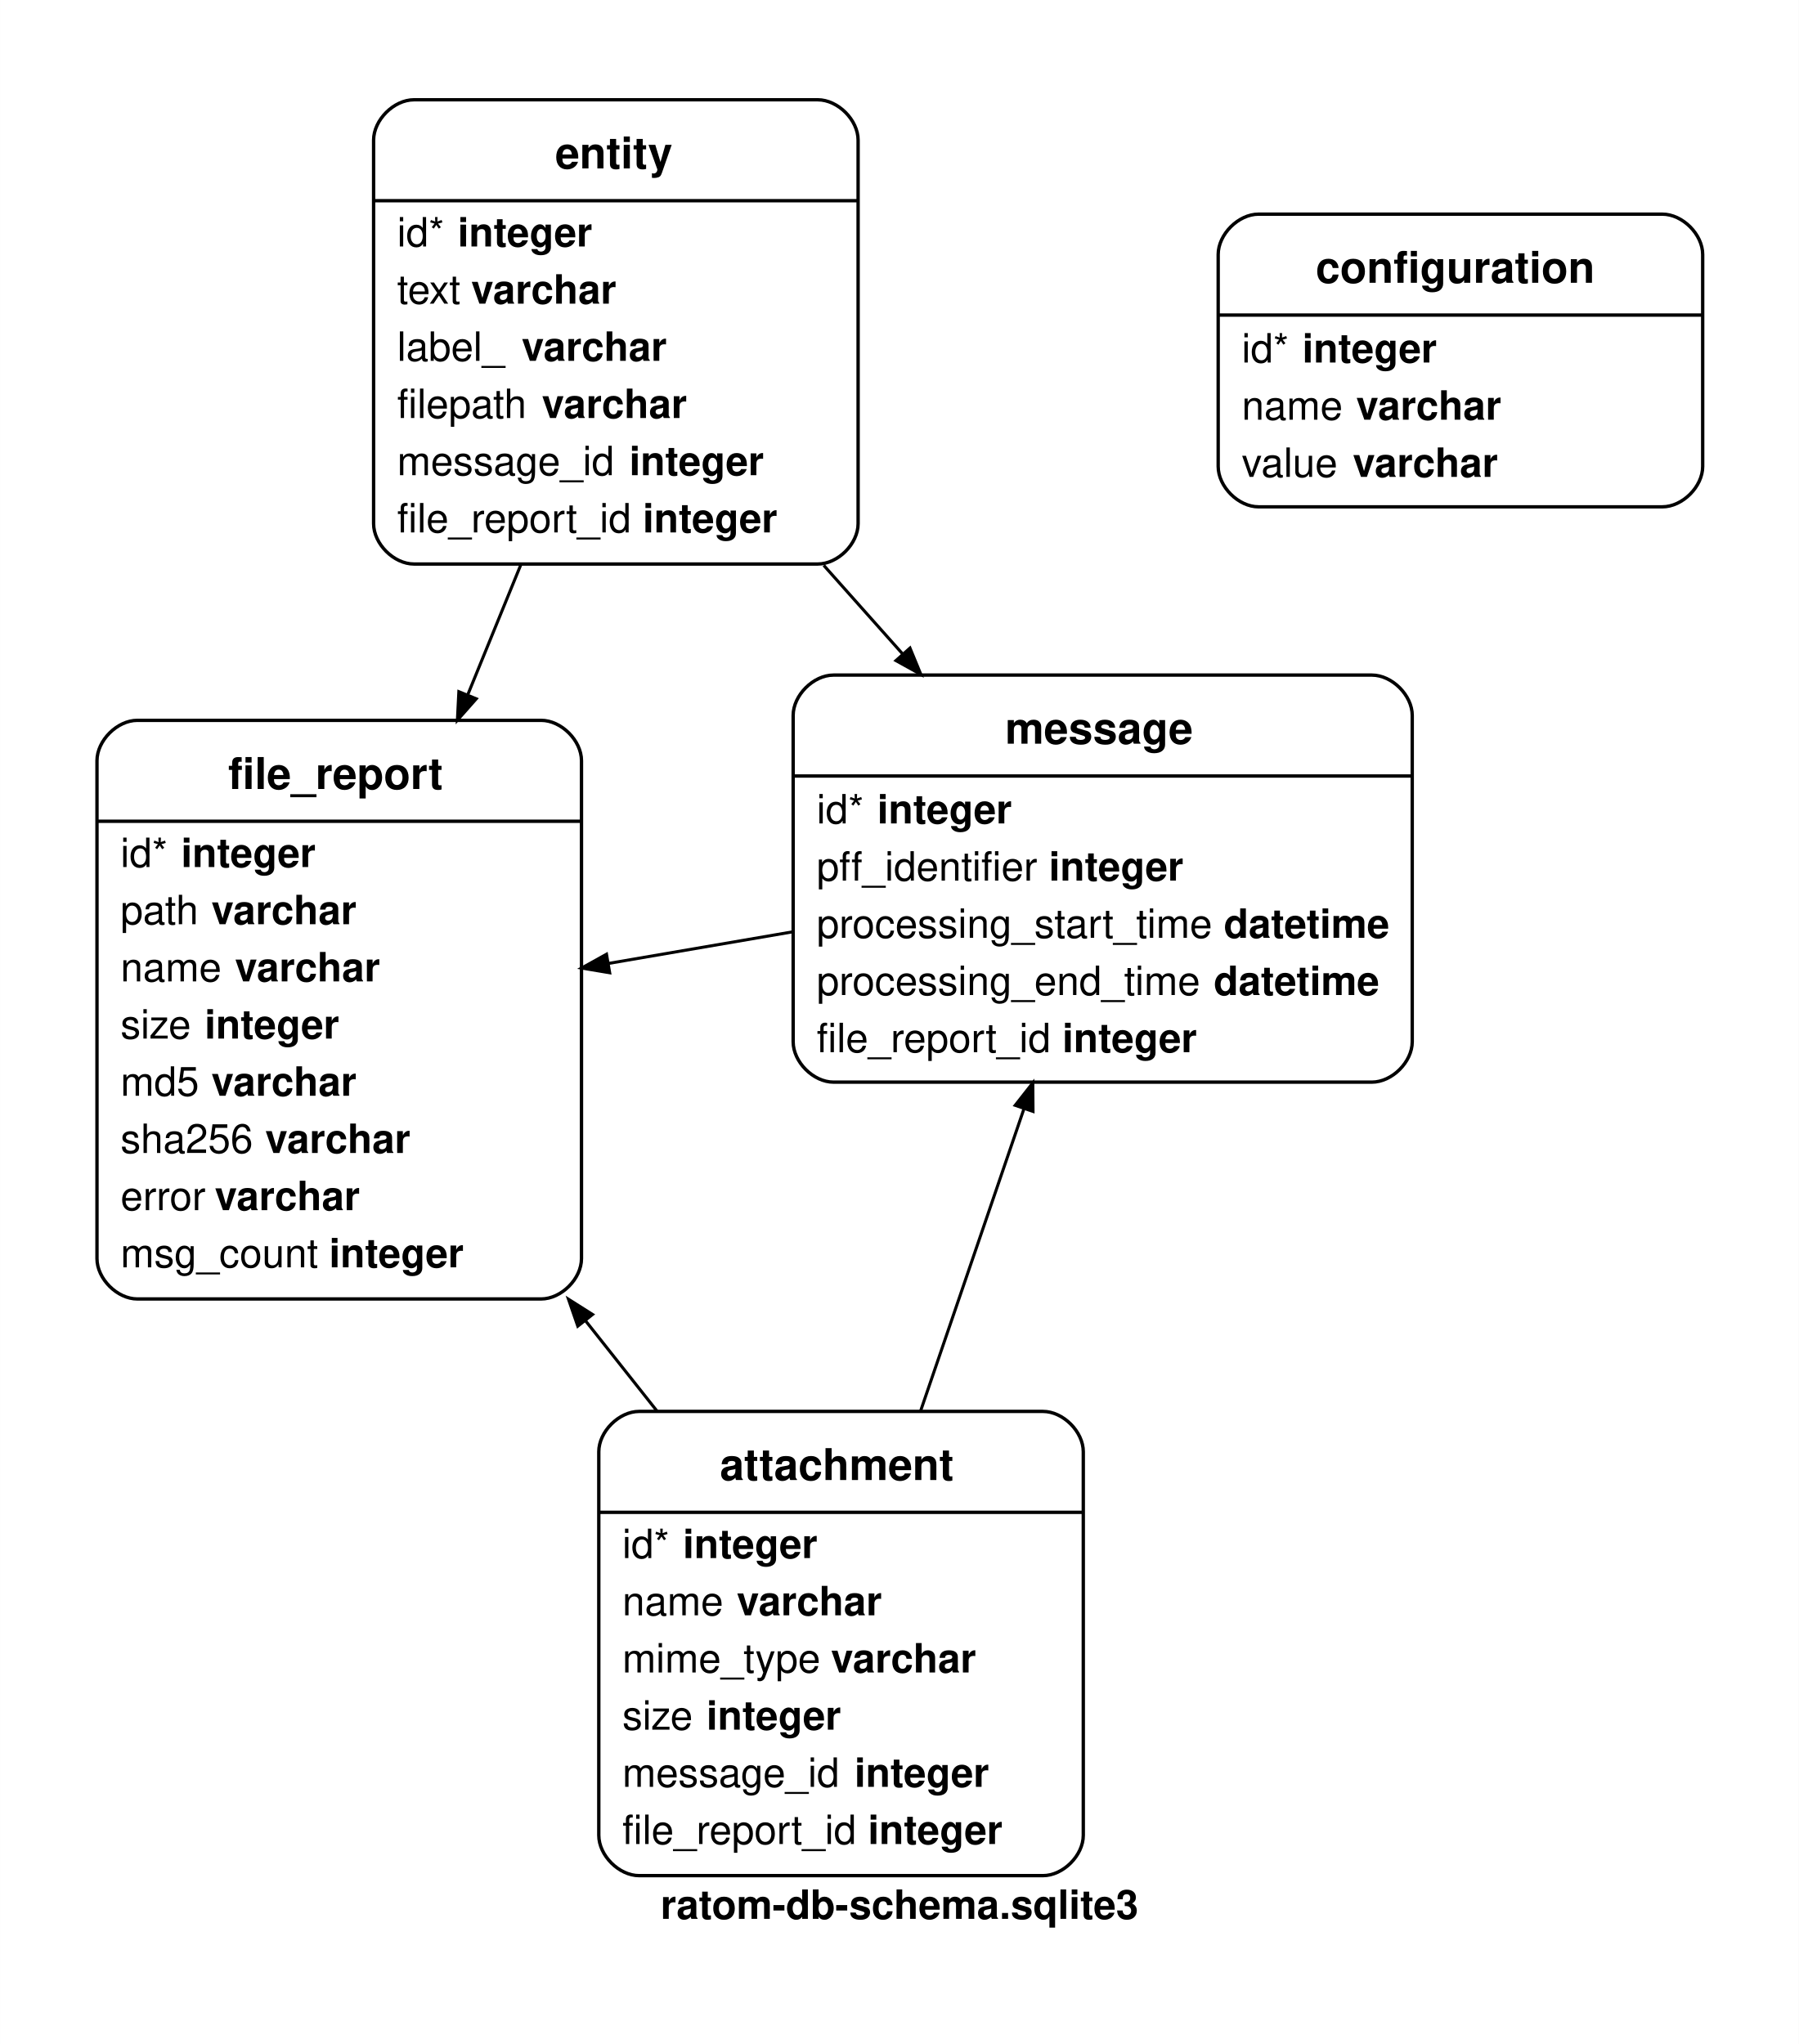
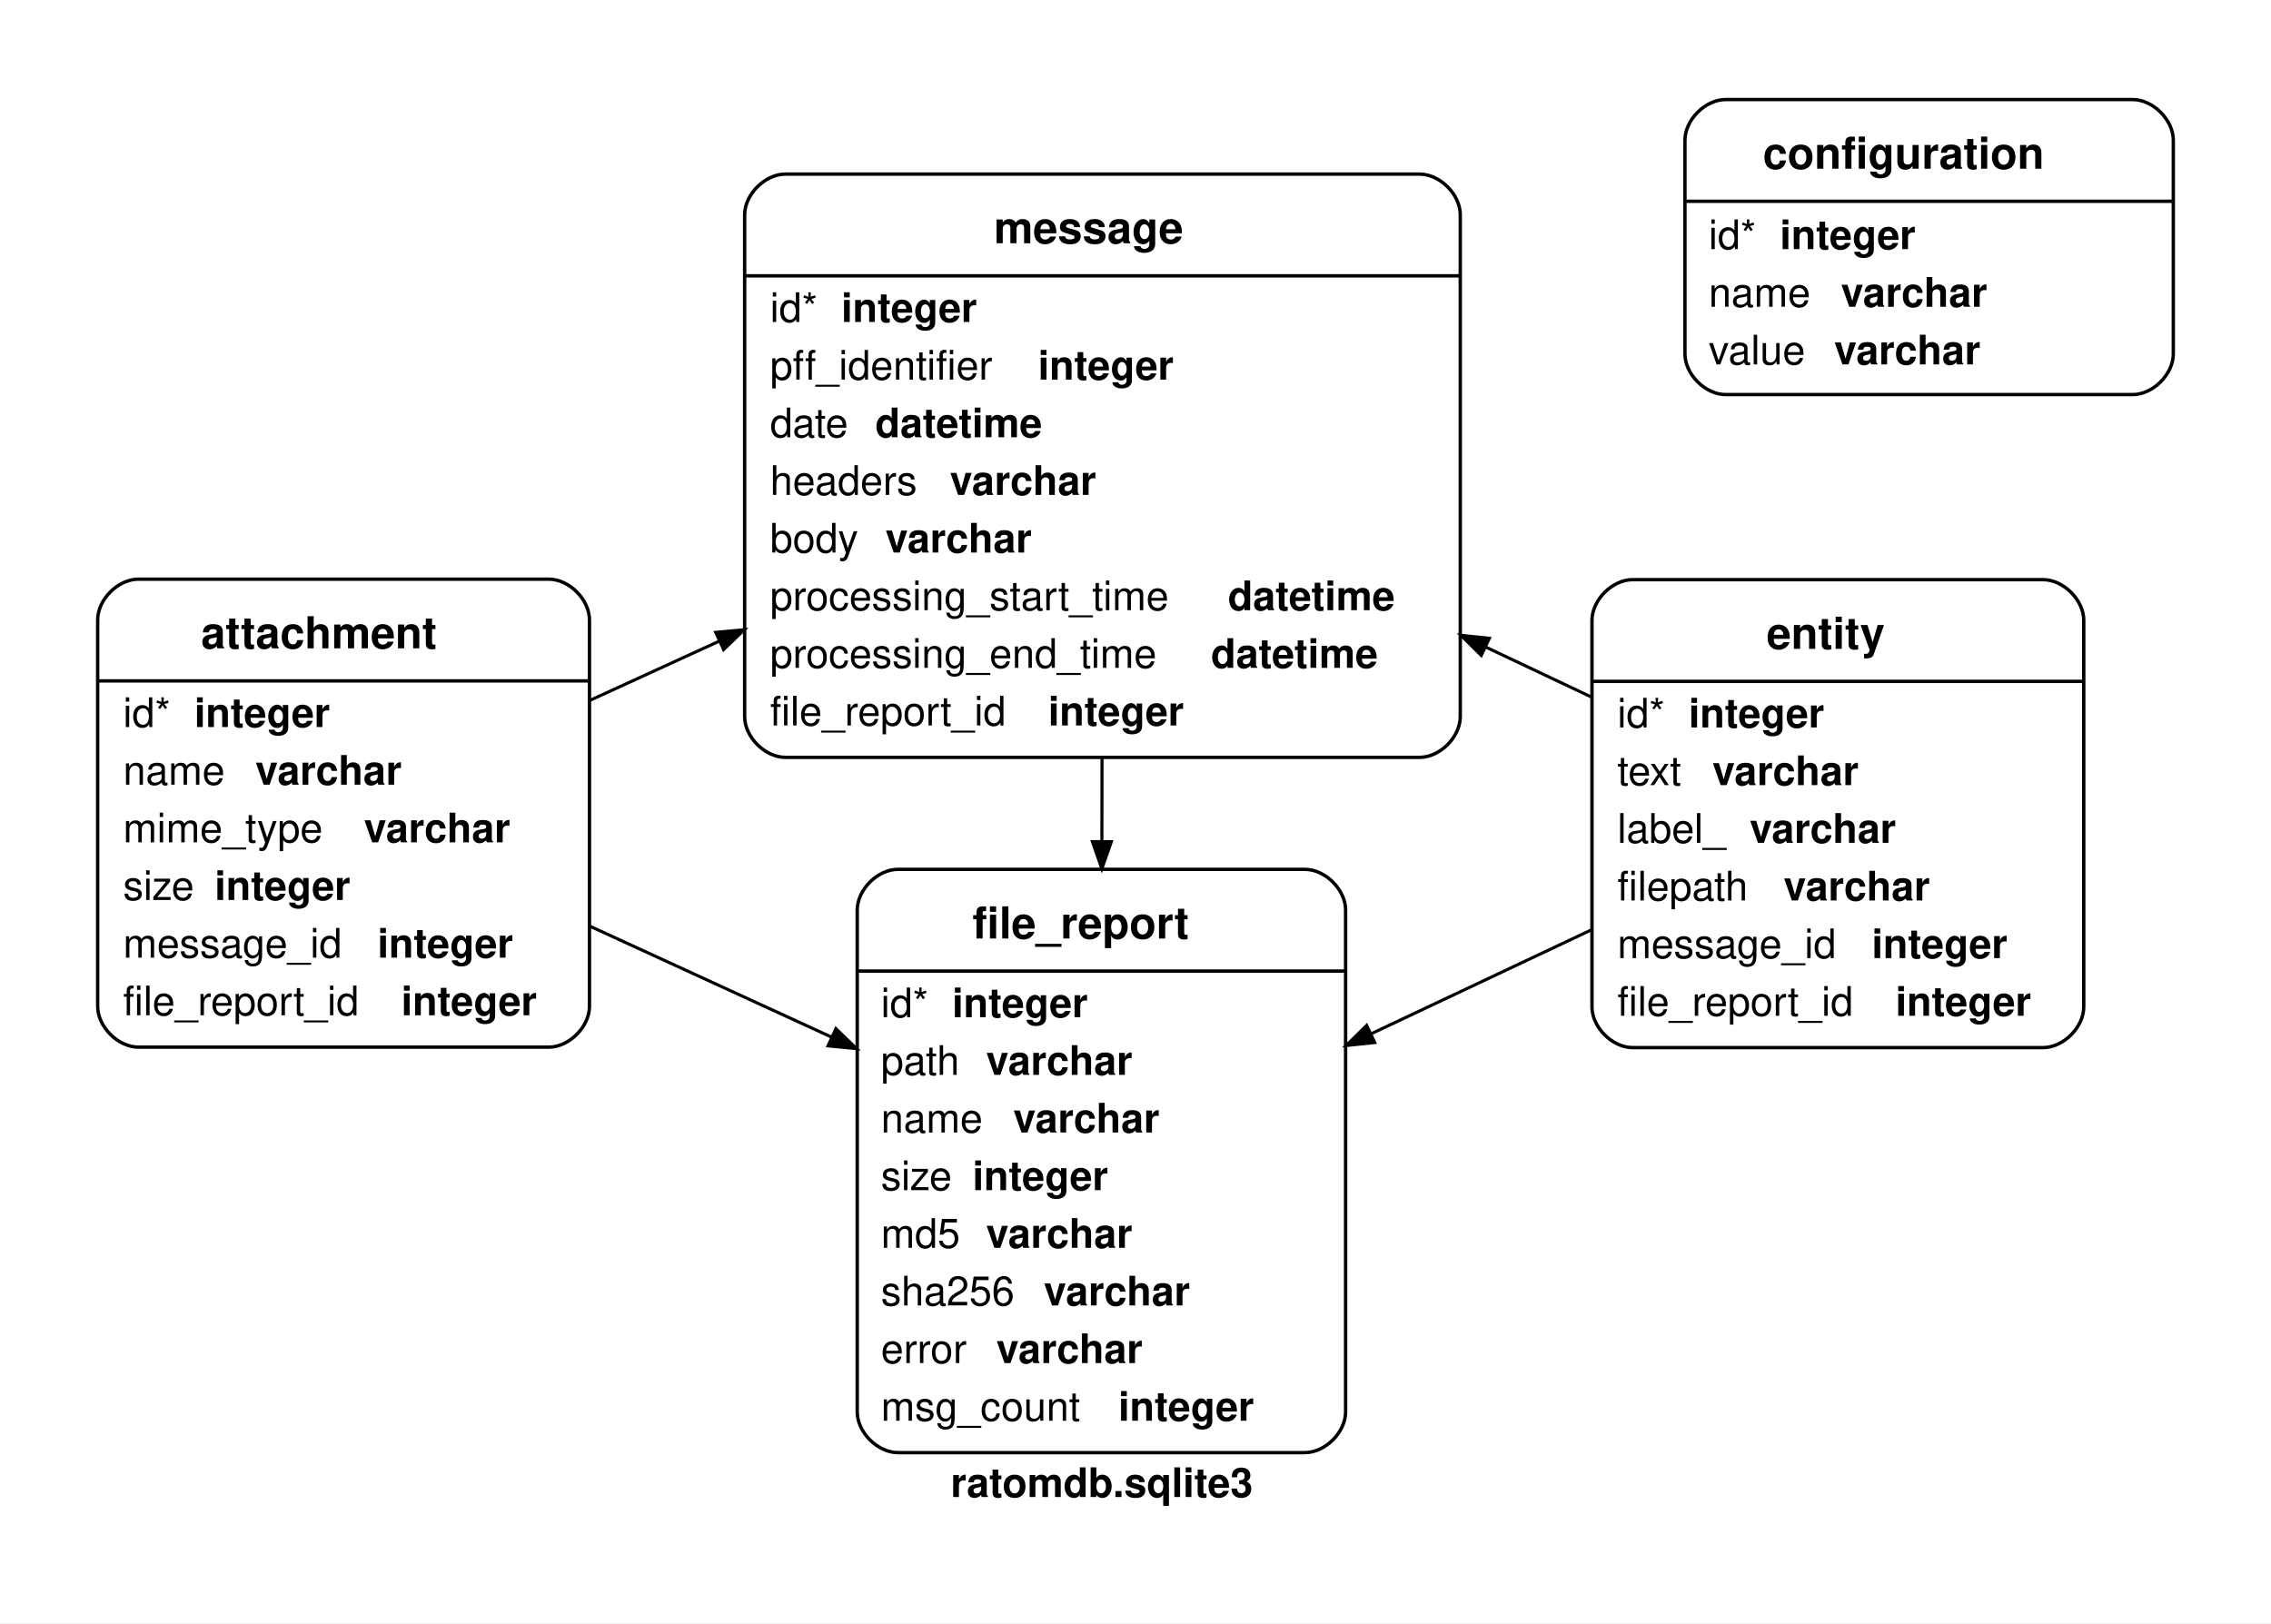
- <svg xmlns="http://www.w3.org/2000/svg" width="535pt" height="608pt" viewBox="0.00 0.00 534.60 607.60">
-   <g id="graph0" class="graph" transform="scale(1 1) rotate(0) translate(28.8 557.8)">
-     <polygon fill="#ffffff" stroke="transparent" points="-28.8,49.8 -28.8,-557.8 505.8,-557.8 505.8,49.8 -28.8,49.8" />
-     <text text-anchor="start" x="167.5" y="12.6" font-family="Helvetica,sans-Serif" font-weight="bold" font-size="12.00" fill="#000000">ratom-db-schema.sqlite3</text>
+ <svg xmlns="http://www.w3.org/2000/svg" width="670pt" height="479pt" viewBox="0.00 0.00 669.60 478.60">
+   <g id="graph0" class="graph" transform="scale(1 1) rotate(0) translate(28.8 449.8)">
+     <polygon fill="white" stroke="transparent" points="-28.8,28.8 -28.8,-449.8 640.8,-449.8 640.8,28.8 -28.8,28.8" />
+     <text text-anchor="start" x="251.5" y="-8.4" font-family="Helvetica,sans-Serif" font-weight="bold" font-size="12.00">ratomdb.sqlite3</text>
    <g id="node1" class="node">
-       <path fill="none" stroke="#000000" d="M345.238,-407.141C345.238,-407.141 465.238,-407.141 465.238,-407.141 471.238,-407.141 477.238,-413.141 477.238,-419.141 477.238,-419.141 477.238,-482.141 477.238,-482.141 477.238,-488.141 471.238,-494.141 465.238,-494.141 465.238,-494.141 345.238,-494.141 345.238,-494.141 339.238,-494.141 333.238,-488.141 333.238,-482.141 333.238,-482.141 333.238,-419.141 333.238,-419.141 333.238,-413.141 339.238,-407.141 345.238,-407.141" />
-       <text text-anchor="start" x="362.238" y="-473.741" font-family="Helvetica,sans-Serif" font-weight="bold" font-size="13.00" fill="#000000">configuration</text>
-       <polyline fill="none" stroke="#000000" points="333.238,-464.141 477.238,-464.141 " />
-       <text text-anchor="start" x="340.238" y="-450.041" font-family="Helvetica,sans-Serif" font-size="12.00" fill="#000000">id* </text>
-       <text text-anchor="start" x="358.238" y="-450.041" font-family="Helvetica,sans-Serif" font-weight="bold" font-size="12.00" fill="#000000">integer</text>
-       <text text-anchor="start" x="340.238" y="-433.041" font-family="Helvetica,sans-Serif" font-size="12.00" fill="#000000">name </text>
-       <text text-anchor="start" x="374.238" y="-433.041" font-family="Helvetica,sans-Serif" font-weight="bold" font-size="12.00" fill="#000000">varchar</text>
-       <text text-anchor="start" x="340.238" y="-416.041" font-family="Helvetica,sans-Serif" font-size="12.00" fill="#000000">value </text>
-       <text text-anchor="start" x="373.238" y="-416.041" font-family="Helvetica,sans-Serif" font-weight="bold" font-size="12.00" fill="#000000">varchar</text>
+       <path fill="none" stroke="black" d="M480,-333.5C480,-333.5 600,-333.5 600,-333.5 606,-333.5 612,-339.5 612,-345.5 612,-345.5 612,-408.5 612,-408.5 612,-414.5 606,-420.5 600,-420.5 600,-420.5 480,-420.5 480,-420.5 474,-420.5 468,-414.5 468,-408.5 468,-408.5 468,-345.5 468,-345.5 468,-339.5 474,-333.5 480,-333.5" />
+       <text text-anchor="start" x="491" y="-400.1" font-family="Helvetica,sans-Serif" font-weight="bold" font-size="13.00">configuration</text>
+       <polyline fill="none" stroke="black" points="468,-390.5 612,-390.5 " />
+       <text text-anchor="start" x="475" y="-376.4" font-family="Helvetica,sans-Serif" font-size="12.00">id* </text>
+       <text text-anchor="start" x="496" y="-376.4" font-family="Helvetica,sans-Serif" font-weight="bold" font-size="12.00">integer</text>
+       <text text-anchor="start" x="475" y="-359.4" font-family="Helvetica,sans-Serif" font-size="12.00">name </text>
+       <text text-anchor="start" x="514" y="-359.4" font-family="Helvetica,sans-Serif" font-weight="bold" font-size="12.00">varchar</text>
+       <text text-anchor="start" x="475" y="-342.4" font-family="Helvetica,sans-Serif" font-size="12.00">value </text>
+       <text text-anchor="start" x="512" y="-342.4" font-family="Helvetica,sans-Serif" font-weight="bold" font-size="12.00">varchar</text>
    </g>
    <g id="node2" class="node">
-       <path fill="none" stroke="#000000" d="M12.001,-171.671C12.001,-171.671 132.001,-171.671 132.001,-171.671 138.001,-171.671 144.001,-177.671 144.001,-183.671 144.001,-183.671 144.001,-331.671 144.001,-331.671 144.001,-337.671 138.001,-343.671 132.001,-343.671 132.001,-343.671 12.001,-343.671 12.001,-343.671 6.001,-343.671 .001,-337.671 .001,-331.671 .001,-331.671 .001,-183.671 .001,-183.671 .001,-177.671 6.001,-171.671 12.001,-171.671" />
-       <text text-anchor="start" x="39.001" y="-323.271" font-family="Helvetica,sans-Serif" font-weight="bold" font-size="13.00" fill="#000000">file_report</text>
-       <polyline fill="none" stroke="#000000" points=".001,-313.671 144.001,-313.671 " />
-       <text text-anchor="start" x="7.001" y="-300.071" font-family="Helvetica,sans-Serif" font-size="12.00" fill="#000000">id* </text>
-       <text text-anchor="start" x="25.001" y="-300.071" font-family="Helvetica,sans-Serif" font-weight="bold" font-size="12.00" fill="#000000">integer</text>
-       <text text-anchor="start" x="7.001" y="-283.071" font-family="Helvetica,sans-Serif" font-size="12.00" fill="#000000">path </text>
-       <text text-anchor="start" x="34.001" y="-283.071" font-family="Helvetica,sans-Serif" font-weight="bold" font-size="12.00" fill="#000000">varchar</text>
-       <text text-anchor="start" x="7.001" y="-266.071" font-family="Helvetica,sans-Serif" font-size="12.00" fill="#000000">name </text>
-       <text text-anchor="start" x="41.001" y="-266.071" font-family="Helvetica,sans-Serif" font-weight="bold" font-size="12.00" fill="#000000">varchar</text>
-       <text text-anchor="start" x="7.001" y="-249.071" font-family="Helvetica,sans-Serif" font-size="12.00" fill="#000000">size </text>
-       <text text-anchor="start" x="32.001" y="-249.071" font-family="Helvetica,sans-Serif" font-weight="bold" font-size="12.00" fill="#000000">integer</text>
-       <text text-anchor="start" x="7.001" y="-232.071" font-family="Helvetica,sans-Serif" font-size="12.00" fill="#000000">md5 </text>
-       <text text-anchor="start" x="34.001" y="-232.071" font-family="Helvetica,sans-Serif" font-weight="bold" font-size="12.00" fill="#000000">varchar</text>
-       <text text-anchor="start" x="7.001" y="-215.071" font-family="Helvetica,sans-Serif" font-size="12.00" fill="#000000">sha256 </text>
-       <text text-anchor="start" x="50.001" y="-215.071" font-family="Helvetica,sans-Serif" font-weight="bold" font-size="12.00" fill="#000000">varchar</text>
-       <text text-anchor="start" x="7.001" y="-198.071" font-family="Helvetica,sans-Serif" font-size="12.00" fill="#000000">error </text>
-       <text text-anchor="start" x="35.001" y="-198.071" font-family="Helvetica,sans-Serif" font-weight="bold" font-size="12.00" fill="#000000">varchar</text>
-       <text text-anchor="start" x="7.001" y="-181.071" font-family="Helvetica,sans-Serif" font-size="12.00" fill="#000000">msg_count </text>
-       <text text-anchor="start" x="69.001" y="-181.071" font-family="Helvetica,sans-Serif" font-weight="bold" font-size="12.00" fill="#000000">integer</text>
+       <path fill="none" stroke="black" d="M235.95,-21.5C235.95,-21.5 355.95,-21.5 355.95,-21.5 361.95,-21.5 367.95,-27.5 367.95,-33.5 367.95,-33.5 367.95,-181.5 367.95,-181.5 367.95,-187.5 361.95,-193.5 355.95,-193.5 355.95,-193.5 235.95,-193.5 235.95,-193.5 229.95,-193.5 223.95,-187.5 223.95,-181.5 223.95,-181.5 223.95,-33.5 223.95,-33.5 223.95,-27.5 229.95,-21.5 235.95,-21.5" />
+       <text text-anchor="start" x="257.95" y="-173.1" font-family="Helvetica,sans-Serif" font-weight="bold" font-size="13.00">file_report</text>
+       <polyline fill="none" stroke="black" points="223.95,-163.5 367.95,-163.5 " />
+       <text text-anchor="start" x="230.95" y="-149.9" font-family="Helvetica,sans-Serif" font-size="12.00">id* </text>
+       <text text-anchor="start" x="251.95" y="-149.9" font-family="Helvetica,sans-Serif" font-weight="bold" font-size="12.00">integer</text>
+       <text text-anchor="start" x="230.95" y="-132.9" font-family="Helvetica,sans-Serif" font-size="12.00">path </text>
+       <text text-anchor="start" x="261.95" y="-132.9" font-family="Helvetica,sans-Serif" font-weight="bold" font-size="12.00">varchar</text>
+       <text text-anchor="start" x="230.95" y="-115.9" font-family="Helvetica,sans-Serif" font-size="12.00">name </text>
+       <text text-anchor="start" x="269.95" y="-115.9" font-family="Helvetica,sans-Serif" font-weight="bold" font-size="12.00">varchar</text>
+       <text text-anchor="start" x="230.95" y="-98.9" font-family="Helvetica,sans-Serif" font-size="12.00">size </text>
+       <text text-anchor="start" x="257.95" y="-98.9" font-family="Helvetica,sans-Serif" font-weight="bold" font-size="12.00">integer</text>
+       <text text-anchor="start" x="230.95" y="-81.9" font-family="Helvetica,sans-Serif" font-size="12.00">md5 </text>
+       <text text-anchor="start" x="261.95" y="-81.9" font-family="Helvetica,sans-Serif" font-weight="bold" font-size="12.00">varchar</text>
+       <text text-anchor="start" x="230.95" y="-64.9" font-family="Helvetica,sans-Serif" font-size="12.00">sha256 </text>
+       <text text-anchor="start" x="278.95" y="-64.9" font-family="Helvetica,sans-Serif" font-weight="bold" font-size="12.00">varchar</text>
+       <text text-anchor="start" x="230.95" y="-47.9" font-family="Helvetica,sans-Serif" font-size="12.00">error </text>
+       <text text-anchor="start" x="264.95" y="-47.9" font-family="Helvetica,sans-Serif" font-weight="bold" font-size="12.00">varchar</text>
+       <text text-anchor="start" x="230.95" y="-30.9" font-family="Helvetica,sans-Serif" font-size="12.00">msg_count </text>
+       <text text-anchor="start" x="300.95" y="-30.9" font-family="Helvetica,sans-Serif" font-weight="bold" font-size="12.00">integer</text>
    </g>
    <g id="node3" class="node">
-       <path fill="none" stroke="#000000" d="M218.913,-236.124C218.913,-236.124 378.913,-236.124 378.913,-236.124 384.913,-236.124 390.913,-242.124 390.913,-248.124 390.913,-248.124 390.913,-345.124 390.913,-345.124 390.913,-351.124 384.913,-357.124 378.913,-357.124 378.913,-357.124 218.913,-357.124 218.913,-357.124 212.913,-357.124 206.913,-351.124 206.913,-345.124 206.913,-345.124 206.913,-248.124 206.913,-248.124 206.913,-242.124 212.913,-236.124 218.913,-236.124" />
-       <text text-anchor="start" x="269.913" y="-336.724" font-family="Helvetica,sans-Serif" font-weight="bold" font-size="13.00" fill="#000000">message</text>
-       <polyline fill="none" stroke="#000000" points="206.913,-327.124 390.913,-327.124 " />
-       <text text-anchor="start" x="213.913" y="-313.024" font-family="Helvetica,sans-Serif" font-size="12.00" fill="#000000">id* </text>
-       <text text-anchor="start" x="231.913" y="-313.024" font-family="Helvetica,sans-Serif" font-weight="bold" font-size="12.00" fill="#000000">integer</text>
-       <text text-anchor="start" x="213.913" y="-296.024" font-family="Helvetica,sans-Serif" font-size="12.00" fill="#000000">pff_identifier </text>
-       <text text-anchor="start" x="282.913" y="-296.024" font-family="Helvetica,sans-Serif" font-weight="bold" font-size="12.00" fill="#000000">integer</text>
-       <text text-anchor="start" x="213.913" y="-279.024" font-family="Helvetica,sans-Serif" font-size="12.00" fill="#000000">processing_start_time </text>
-       <text text-anchor="start" x="334.913" y="-279.024" font-family="Helvetica,sans-Serif" font-weight="bold" font-size="12.00" fill="#000000">datetime</text>
-       <text text-anchor="start" x="213.913" y="-262.024" font-family="Helvetica,sans-Serif" font-size="12.00" fill="#000000">processing_end_time </text>
-       <text text-anchor="start" x="331.913" y="-262.024" font-family="Helvetica,sans-Serif" font-weight="bold" font-size="12.00" fill="#000000">datetime</text>
-       <text text-anchor="start" x="213.913" y="-245.024" font-family="Helvetica,sans-Serif" font-size="12.00" fill="#000000">file_report_id </text>
-       <text text-anchor="start" x="286.913" y="-245.024" font-family="Helvetica,sans-Serif" font-weight="bold" font-size="12.00" fill="#000000">integer</text>
+       <path fill="none" stroke="black" d="M202.76,-226.52C202.76,-226.52 389.76,-226.52 389.76,-226.52 395.76,-226.52 401.76,-232.52 401.76,-238.52 401.76,-238.52 401.76,-386.52 401.76,-386.52 401.76,-392.52 395.76,-398.52 389.76,-398.52 389.76,-398.52 202.76,-398.52 202.76,-398.52 196.76,-398.52 190.76,-392.52 190.76,-386.52 190.76,-386.52 190.76,-238.52 190.76,-238.52 190.76,-232.52 196.76,-226.52 202.76,-226.52" />
+       <text text-anchor="start" x="264.26" y="-378.12" font-family="Helvetica,sans-Serif" font-weight="bold" font-size="13.00">message</text>
+       <polyline fill="none" stroke="black" points="190.76,-368.52 401.76,-368.52 " />
+       <text text-anchor="start" x="198.26" y="-354.92" font-family="Helvetica,sans-Serif" font-size="12.00">id* </text>
+       <text text-anchor="start" x="219.26" y="-354.92" font-family="Helvetica,sans-Serif" font-weight="bold" font-size="12.00">integer</text>
+       <text text-anchor="start" x="198.26" y="-337.92" font-family="Helvetica,sans-Serif" font-size="12.00">pff_identifier </text>
+       <text text-anchor="start" x="277.26" y="-337.92" font-family="Helvetica,sans-Serif" font-weight="bold" font-size="12.00">integer</text>
+       <text text-anchor="start" x="198.26" y="-320.92" font-family="Helvetica,sans-Serif" font-size="12.00">date </text>
+       <text text-anchor="start" x="229.26" y="-320.92" font-family="Helvetica,sans-Serif" font-weight="bold" font-size="12.00">datetime</text>
+       <text text-anchor="start" x="198.26" y="-303.92" font-family="Helvetica,sans-Serif" font-size="12.00">headers </text>
+       <text text-anchor="start" x="251.26" y="-303.92" font-family="Helvetica,sans-Serif" font-weight="bold" font-size="12.00">varchar</text>
+       <text text-anchor="start" x="198.26" y="-286.92" font-family="Helvetica,sans-Serif" font-size="12.00">body </text>
+       <text text-anchor="start" x="232.26" y="-286.92" font-family="Helvetica,sans-Serif" font-weight="bold" font-size="12.00">varchar</text>
+       <text text-anchor="start" x="198.26" y="-269.92" font-family="Helvetica,sans-Serif" font-size="12.00">processing_start_time </text>
+       <text text-anchor="start" x="333.26" y="-269.92" font-family="Helvetica,sans-Serif" font-weight="bold" font-size="12.00">datetime</text>
+       <text text-anchor="start" x="198.26" y="-252.92" font-family="Helvetica,sans-Serif" font-size="12.00">processing_end_time </text>
+       <text text-anchor="start" x="328.26" y="-252.92" font-family="Helvetica,sans-Serif" font-weight="bold" font-size="12.00">datetime</text>
+       <text text-anchor="start" x="198.26" y="-235.92" font-family="Helvetica,sans-Serif" font-size="12.00">file_report_id </text>
+       <text text-anchor="start" x="280.26" y="-235.92" font-family="Helvetica,sans-Serif" font-weight="bold" font-size="12.00">integer</text>
    </g>
    <g id="edge1" class="edge">
-       <path fill="none" stroke="#000000" stroke-width=".9" d="M206.619,-280.78C188.531,-277.675 169.698,-274.442 152.049,-271.413" />
-       <polygon fill="#000000" stroke="#000000" stroke-width=".9" points="152.389,-268.63 144.031,-270.036 151.442,-274.15 152.389,-268.63" />
+       <path fill="none" stroke="black" stroke-width="0.9" d="M296.13,-226.46C296.12,-218.33 296.1,-210.05 296.09,-201.84" />
+       <polygon fill="black" stroke="black" stroke-width="0.9" points="298.89,-201.66 296.08,-193.66 293.29,-201.67 298.89,-201.66" />
    </g>
    <g id="node4" class="node">
-       <path fill="none" stroke="#000000" d="M161.146,-.244C161.146,-.244 281.146,-.244 281.146,-.244 287.146,-.244 293.146,-6.244 293.146,-12.244 293.146,-12.244 293.146,-126.244 293.146,-126.244 293.146,-132.244 287.146,-138.244 281.146,-138.244 281.146,-138.244 161.146,-138.244 161.146,-138.244 155.146,-138.244 149.146,-132.244 149.146,-126.244 149.146,-126.244 149.146,-12.244 149.146,-12.244 149.146,-6.244 155.146,-.244 161.146,-.244" />
-       <text text-anchor="start" x="185.146" y="-117.844" font-family="Helvetica,sans-Serif" font-weight="bold" font-size="13.00" fill="#000000">attachment</text>
-       <polyline fill="none" stroke="#000000" points="149.146,-108.244 293.146,-108.244 " />
-       <text text-anchor="start" x="156.146" y="-94.644" font-family="Helvetica,sans-Serif" font-size="12.00" fill="#000000">id* </text>
-       <text text-anchor="start" x="174.146" y="-94.644" font-family="Helvetica,sans-Serif" font-weight="bold" font-size="12.00" fill="#000000">integer</text>
-       <text text-anchor="start" x="156.146" y="-77.644" font-family="Helvetica,sans-Serif" font-size="12.00" fill="#000000">name </text>
-       <text text-anchor="start" x="190.146" y="-77.644" font-family="Helvetica,sans-Serif" font-weight="bold" font-size="12.00" fill="#000000">varchar</text>
-       <text text-anchor="start" x="156.146" y="-60.644" font-family="Helvetica,sans-Serif" font-size="12.00" fill="#000000">mime_type </text>
-       <text text-anchor="start" x="218.146" y="-60.644" font-family="Helvetica,sans-Serif" font-weight="bold" font-size="12.00" fill="#000000">varchar</text>
-       <text text-anchor="start" x="156.146" y="-43.644" font-family="Helvetica,sans-Serif" font-size="12.00" fill="#000000">size </text>
-       <text text-anchor="start" x="181.146" y="-43.644" font-family="Helvetica,sans-Serif" font-weight="bold" font-size="12.00" fill="#000000">integer</text>
-       <text text-anchor="start" x="156.146" y="-26.644" font-family="Helvetica,sans-Serif" font-size="12.00" fill="#000000">message_id </text>
-       <text text-anchor="start" x="225.146" y="-26.644" font-family="Helvetica,sans-Serif" font-weight="bold" font-size="12.00" fill="#000000">integer</text>
-       <text text-anchor="start" x="156.146" y="-9.644" font-family="Helvetica,sans-Serif" font-size="12.00" fill="#000000">file_report_id </text>
-       <text text-anchor="start" x="229.146" y="-9.644" font-family="Helvetica,sans-Serif" font-weight="bold" font-size="12.00" fill="#000000">integer</text>
+       <path fill="none" stroke="black" d="M12,-141.07C12,-141.07 133,-141.07 133,-141.07 139,-141.07 145,-147.07 145,-153.07 145,-153.07 145,-267.07 145,-267.07 145,-273.07 139,-279.07 133,-279.07 133,-279.07 12,-279.07 12,-279.07 6,-279.07 0,-273.07 0,-267.07 0,-267.07 0,-153.07 0,-153.07 0,-147.07 6,-141.07 12,-141.07" />
+       <text text-anchor="start" x="30.5" y="-258.67" font-family="Helvetica,sans-Serif" font-weight="bold" font-size="13.00">attachment</text>
+       <polyline fill="none" stroke="black" points="0,-249.07 145,-249.07 " />
+       <text text-anchor="start" x="7.5" y="-235.47" font-family="Helvetica,sans-Serif" font-size="12.00">id* </text>
+       <text text-anchor="start" x="28.5" y="-235.47" font-family="Helvetica,sans-Serif" font-weight="bold" font-size="12.00">integer</text>
+       <text text-anchor="start" x="7.5" y="-218.47" font-family="Helvetica,sans-Serif" font-size="12.00">name </text>
+       <text text-anchor="start" x="46.5" y="-218.47" font-family="Helvetica,sans-Serif" font-weight="bold" font-size="12.00">varchar</text>
+       <text text-anchor="start" x="7.5" y="-201.47" font-family="Helvetica,sans-Serif" font-size="12.00">mime_type </text>
+       <text text-anchor="start" x="78.5" y="-201.47" font-family="Helvetica,sans-Serif" font-weight="bold" font-size="12.00">varchar</text>
+       <text text-anchor="start" x="7.5" y="-184.47" font-family="Helvetica,sans-Serif" font-size="12.00">size </text>
+       <text text-anchor="start" x="34.5" y="-184.47" font-family="Helvetica,sans-Serif" font-weight="bold" font-size="12.00">integer</text>
+       <text text-anchor="start" x="7.5" y="-167.47" font-family="Helvetica,sans-Serif" font-size="12.00">message_id </text>
+       <text text-anchor="start" x="82.5" y="-167.47" font-family="Helvetica,sans-Serif" font-weight="bold" font-size="12.00">integer</text>
+       <text text-anchor="start" x="7.5" y="-150.47" font-family="Helvetica,sans-Serif" font-size="12.00">file_report_id </text>
+       <text text-anchor="start" x="89.5" y="-150.47" font-family="Helvetica,sans-Serif" font-weight="bold" font-size="12.00">integer</text>
    </g>
    <g id="edge2" class="edge">
-       <path fill="none" stroke="#000000" stroke-width=".9" d="M166.457,-138.337C159.499,-147.127 152.293,-156.232 145.104,-165.314" />
-       <polygon fill="#000000" stroke="#000000" stroke-width=".9" points="142.903,-163.583 140.134,-171.593 147.294,-167.058 142.903,-163.583" />
+       <path fill="none" stroke="black" stroke-width="0.9" d="M145.05,-176.77C167.81,-166.32 193.07,-154.73 216.3,-144.06" />
+       <polygon fill="black" stroke="black" stroke-width="0.9" points="217.66,-146.52 223.76,-140.63 215.33,-141.43 217.66,-146.52" />
    </g>
    <g id="edge3" class="edge">
-       <path fill="none" stroke="#000000" stroke-width=".9" d="M244.796,-138.391C254.517,-166.815 265.747,-199.652 275.449,-228.019" />
-       <polygon fill="#000000" stroke="#000000" stroke-width=".9" points="272.904,-229.231 278.143,-235.894 278.203,-227.419 272.904,-229.231" />
+       <path fill="none" stroke="black" stroke-width="0.9" d="M145.15,-243.33C157.31,-248.9 170.18,-254.79 183.07,-260.7" />
+       <polygon fill="black" stroke="black" stroke-width="0.9" points="182.22,-263.39 190.66,-264.17 184.55,-258.29 182.22,-263.39" />
    </g>
    <g id="node5" class="node">
-       <path fill="none" stroke="#000000" d="M94.216,-390.14C94.216,-390.14 214.216,-390.14 214.216,-390.14 220.216,-390.14 226.216,-396.14 226.216,-402.14 226.216,-402.14 226.216,-516.14 226.216,-516.14 226.216,-522.14 220.216,-528.14 214.216,-528.14 214.216,-528.14 94.216,-528.14 94.216,-528.14 88.216,-528.14 82.216,-522.14 82.216,-516.14 82.216,-516.14 82.216,-402.14 82.216,-402.14 82.216,-396.14 88.216,-390.14 94.216,-390.14" />
-       <text text-anchor="start" x="136.216" y="-507.74" font-family="Helvetica,sans-Serif" font-weight="bold" font-size="13.00" fill="#000000">entity</text>
-       <polyline fill="none" stroke="#000000" points="82.216,-498.14 226.216,-498.14 " />
-       <text text-anchor="start" x="89.216" y="-484.54" font-family="Helvetica,sans-Serif" font-size="12.00" fill="#000000">id* </text>
-       <text text-anchor="start" x="107.216" y="-484.54" font-family="Helvetica,sans-Serif" font-weight="bold" font-size="12.00" fill="#000000">integer</text>
-       <text text-anchor="start" x="89.216" y="-467.54" font-family="Helvetica,sans-Serif" font-size="12.00" fill="#000000">text </text>
-       <text text-anchor="start" x="111.216" y="-467.54" font-family="Helvetica,sans-Serif" font-weight="bold" font-size="12.00" fill="#000000">varchar</text>
-       <text text-anchor="start" x="89.216" y="-450.54" font-family="Helvetica,sans-Serif" font-size="12.00" fill="#000000">label_ </text>
-       <text text-anchor="start" x="126.216" y="-450.54" font-family="Helvetica,sans-Serif" font-weight="bold" font-size="12.00" fill="#000000">varchar</text>
-       <text text-anchor="start" x="89.216" y="-433.54" font-family="Helvetica,sans-Serif" font-size="12.00" fill="#000000">filepath </text>
-       <text text-anchor="start" x="132.216" y="-433.54" font-family="Helvetica,sans-Serif" font-weight="bold" font-size="12.00" fill="#000000">varchar</text>
-       <text text-anchor="start" x="89.216" y="-416.54" font-family="Helvetica,sans-Serif" font-size="12.00" fill="#000000">message_id </text>
-       <text text-anchor="start" x="158.216" y="-416.54" font-family="Helvetica,sans-Serif" font-weight="bold" font-size="12.00" fill="#000000">integer</text>
-       <text text-anchor="start" x="89.216" y="-399.54" font-family="Helvetica,sans-Serif" font-size="12.00" fill="#000000">file_report_id </text>
-       <text text-anchor="start" x="162.216" y="-399.54" font-family="Helvetica,sans-Serif" font-weight="bold" font-size="12.00" fill="#000000">integer</text>
+       <path fill="none" stroke="black" d="M452.59,-140.93C452.59,-140.93 573.59,-140.93 573.59,-140.93 579.59,-140.93 585.59,-146.93 585.59,-152.93 585.59,-152.93 585.59,-266.93 585.59,-266.93 585.59,-272.93 579.59,-278.93 573.59,-278.93 573.59,-278.93 452.59,-278.93 452.59,-278.93 446.59,-278.93 440.59,-272.93 440.59,-266.93 440.59,-266.93 440.59,-152.93 440.59,-152.93 440.59,-146.93 446.59,-140.93 452.59,-140.93" />
+       <text text-anchor="start" x="492.09" y="-258.53" font-family="Helvetica,sans-Serif" font-weight="bold" font-size="13.00">entity</text>
+       <polyline fill="none" stroke="black" points="440.59,-248.93 585.59,-248.93 " />
+       <text text-anchor="start" x="448.09" y="-235.33" font-family="Helvetica,sans-Serif" font-size="12.00">id* </text>
+       <text text-anchor="start" x="469.09" y="-235.33" font-family="Helvetica,sans-Serif" font-weight="bold" font-size="12.00">integer</text>
+       <text text-anchor="start" x="448.09" y="-218.33" font-family="Helvetica,sans-Serif" font-size="12.00">text </text>
+       <text text-anchor="start" x="476.09" y="-218.33" font-family="Helvetica,sans-Serif" font-weight="bold" font-size="12.00">varchar</text>
+       <text text-anchor="start" x="448.09" y="-201.33" font-family="Helvetica,sans-Serif" font-size="12.00">label_ </text>
+       <text text-anchor="start" x="487.09" y="-201.33" font-family="Helvetica,sans-Serif" font-weight="bold" font-size="12.00">varchar</text>
+       <text text-anchor="start" x="448.09" y="-184.33" font-family="Helvetica,sans-Serif" font-size="12.00">filepath </text>
+       <text text-anchor="start" x="497.09" y="-184.33" font-family="Helvetica,sans-Serif" font-weight="bold" font-size="12.00">varchar</text>
+       <text text-anchor="start" x="448.09" y="-167.33" font-family="Helvetica,sans-Serif" font-size="12.00">message_id </text>
+       <text text-anchor="start" x="523.09" y="-167.33" font-family="Helvetica,sans-Serif" font-weight="bold" font-size="12.00">integer</text>
+       <text text-anchor="start" x="448.09" y="-150.33" font-family="Helvetica,sans-Serif" font-size="12.00">file_report_id </text>
+       <text text-anchor="start" x="530.09" y="-150.33" font-family="Helvetica,sans-Serif" font-weight="bold" font-size="12.00">integer</text>
    </g>
    <g id="edge4" class="edge">
-       <path fill="none" stroke="#000000" stroke-width=".9" d="M126.037,-390.088C120.947,-377.614 115.562,-364.418 110.241,-351.381" />
-       <polygon fill="#000000" stroke="#000000" stroke-width=".9" points="112.734,-350.078 107.119,-343.729 107.549,-352.194 112.734,-350.078" />
+       <path fill="none" stroke="black" stroke-width="0.9" d="M440.48,-175.68C419.64,-165.85 396.8,-155.07 375.56,-145.05" />
+       <polygon fill="black" stroke="black" stroke-width="0.9" points="376.55,-142.42 368.12,-141.54 374.16,-147.49 376.55,-142.42" />
    </g>
    <g id="edge5" class="edge">
-       <path fill="none" stroke="#000000" stroke-width=".9" d="M216,-389.747C223.801,-380.985 231.77,-372.035 239.533,-363.316" />
-       <polygon fill="#000000" stroke="#000000" stroke-width=".9" points="241.641,-365.159 244.87,-357.322 237.459,-361.435 241.641,-365.159" />
+       <path fill="none" stroke="black" stroke-width="0.9" d="M440.59,-244.23C430.48,-249.01 419.91,-254.01 409.28,-259.04" />
+       <polygon fill="black" stroke="black" stroke-width="0.9" points="407.95,-256.58 401.92,-262.53 410.34,-261.64 407.95,-256.58" />
    </g>
  </g>
</svg>
